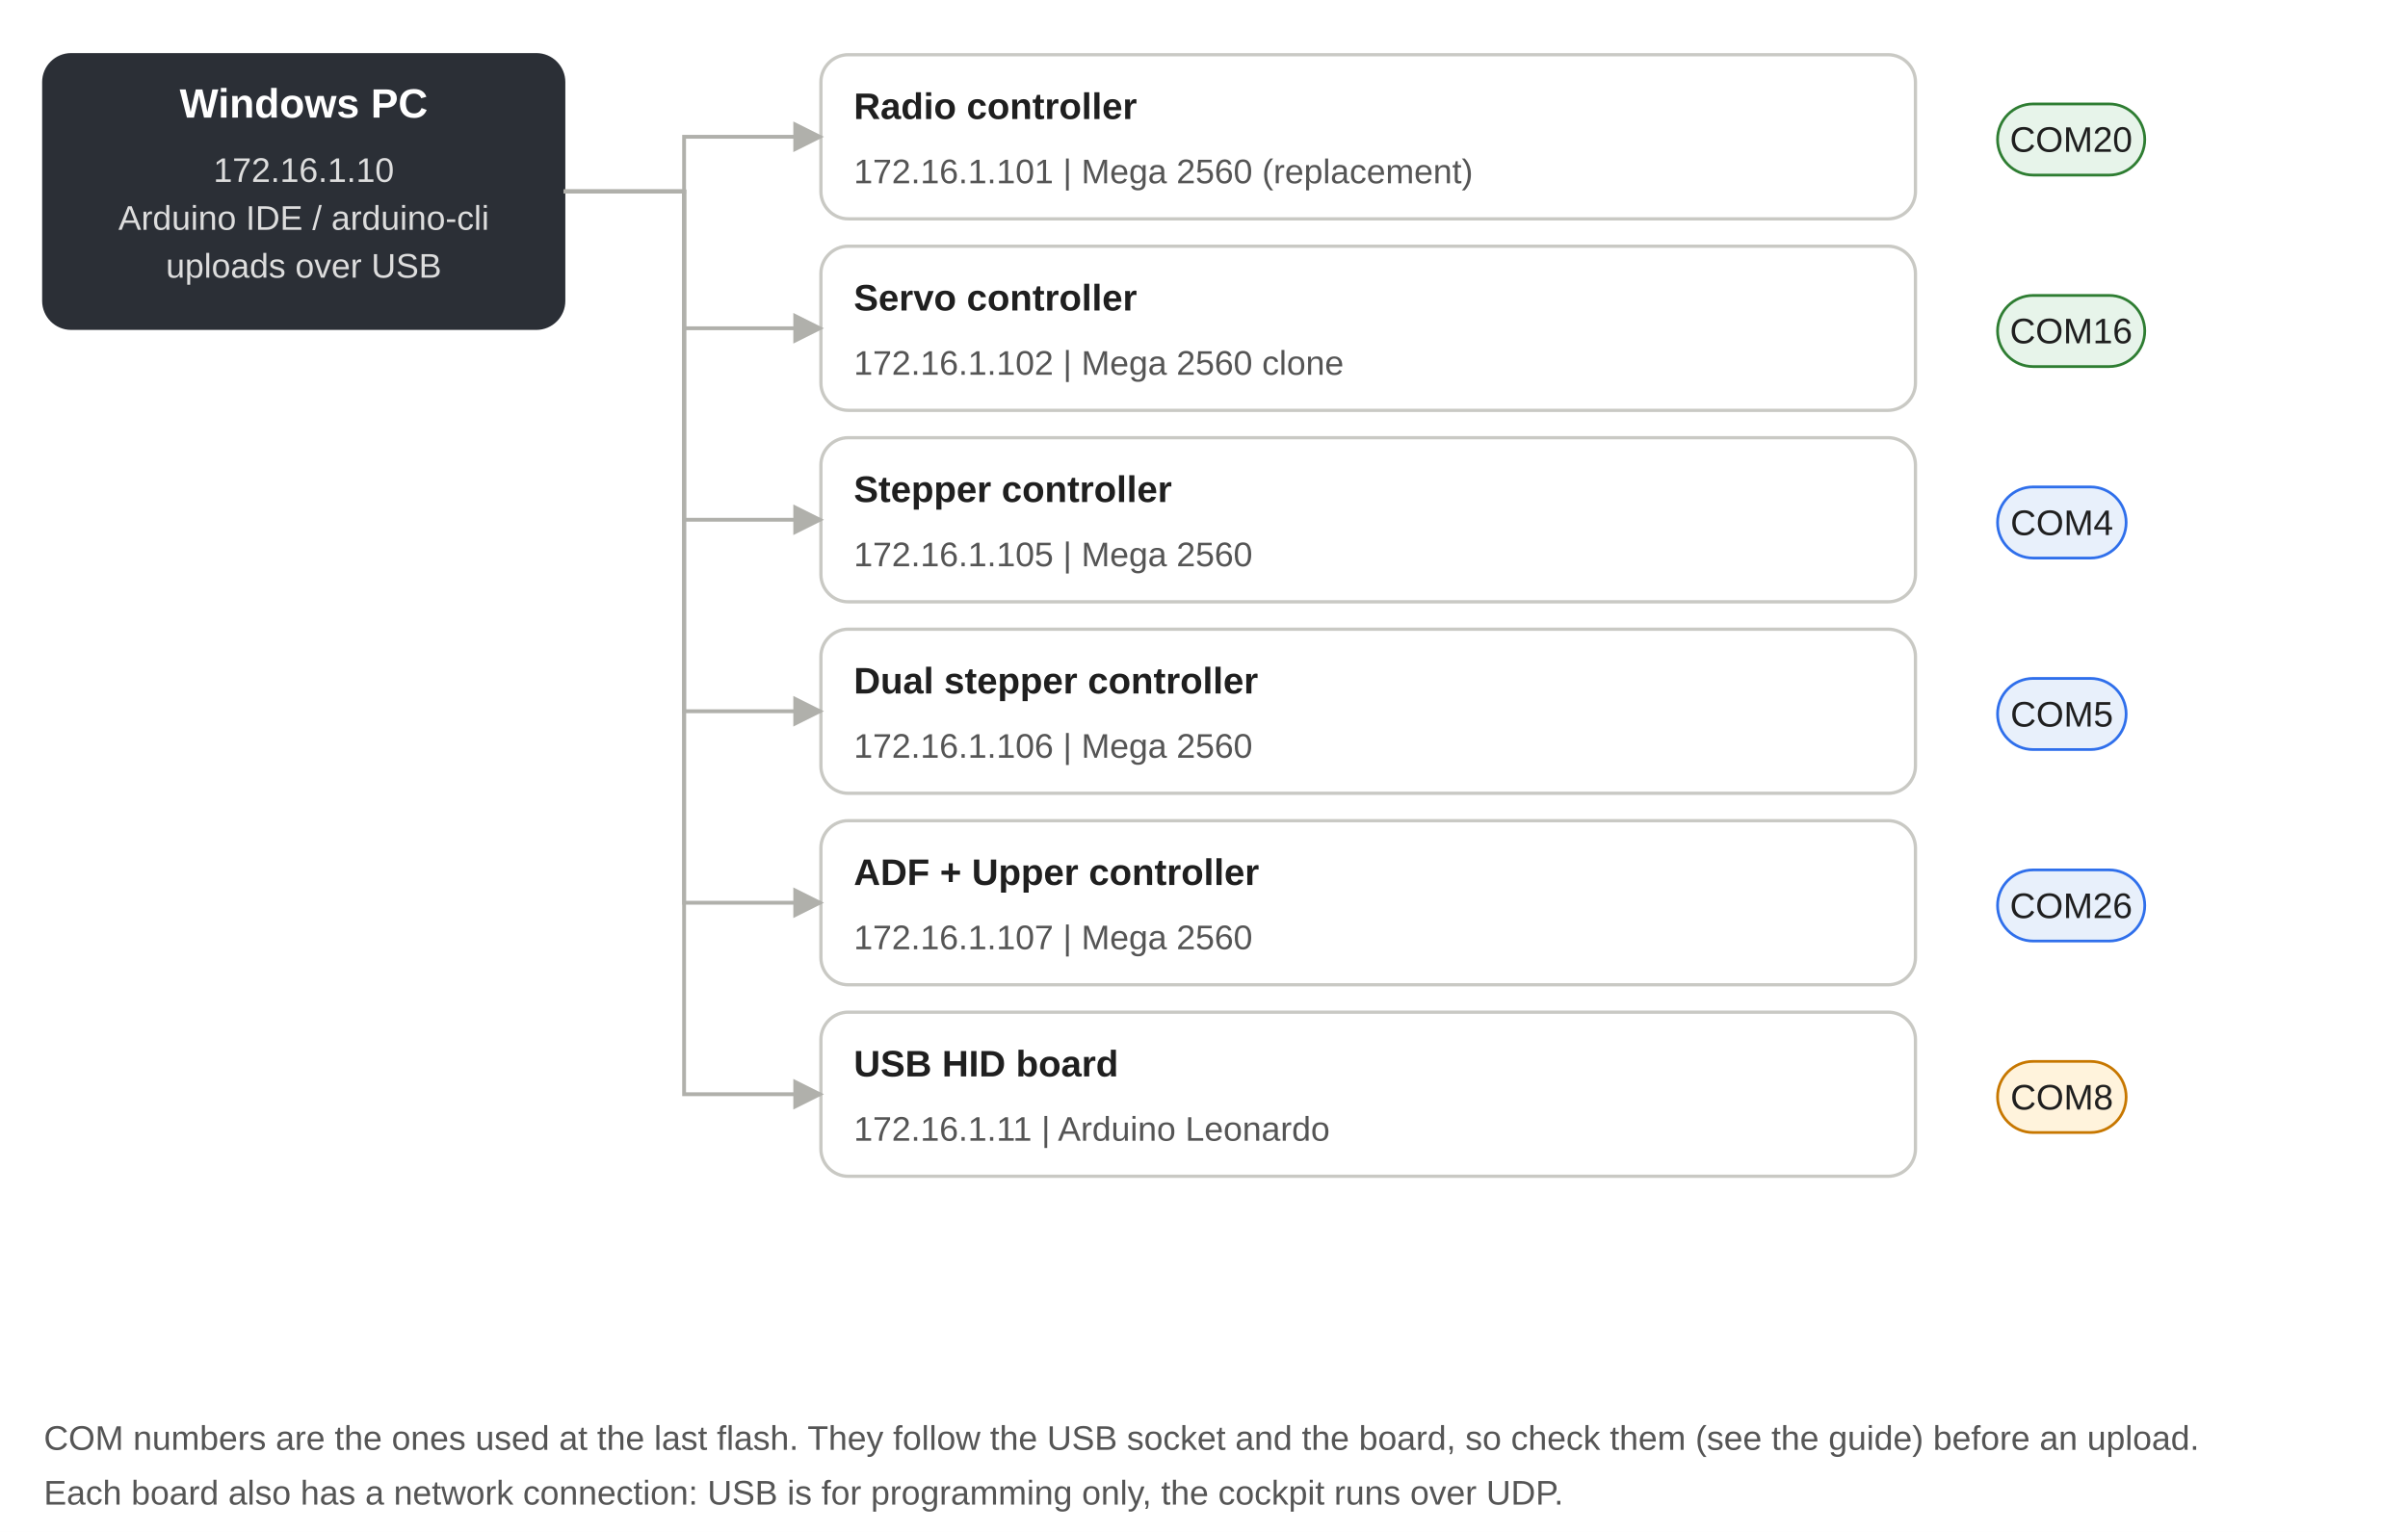
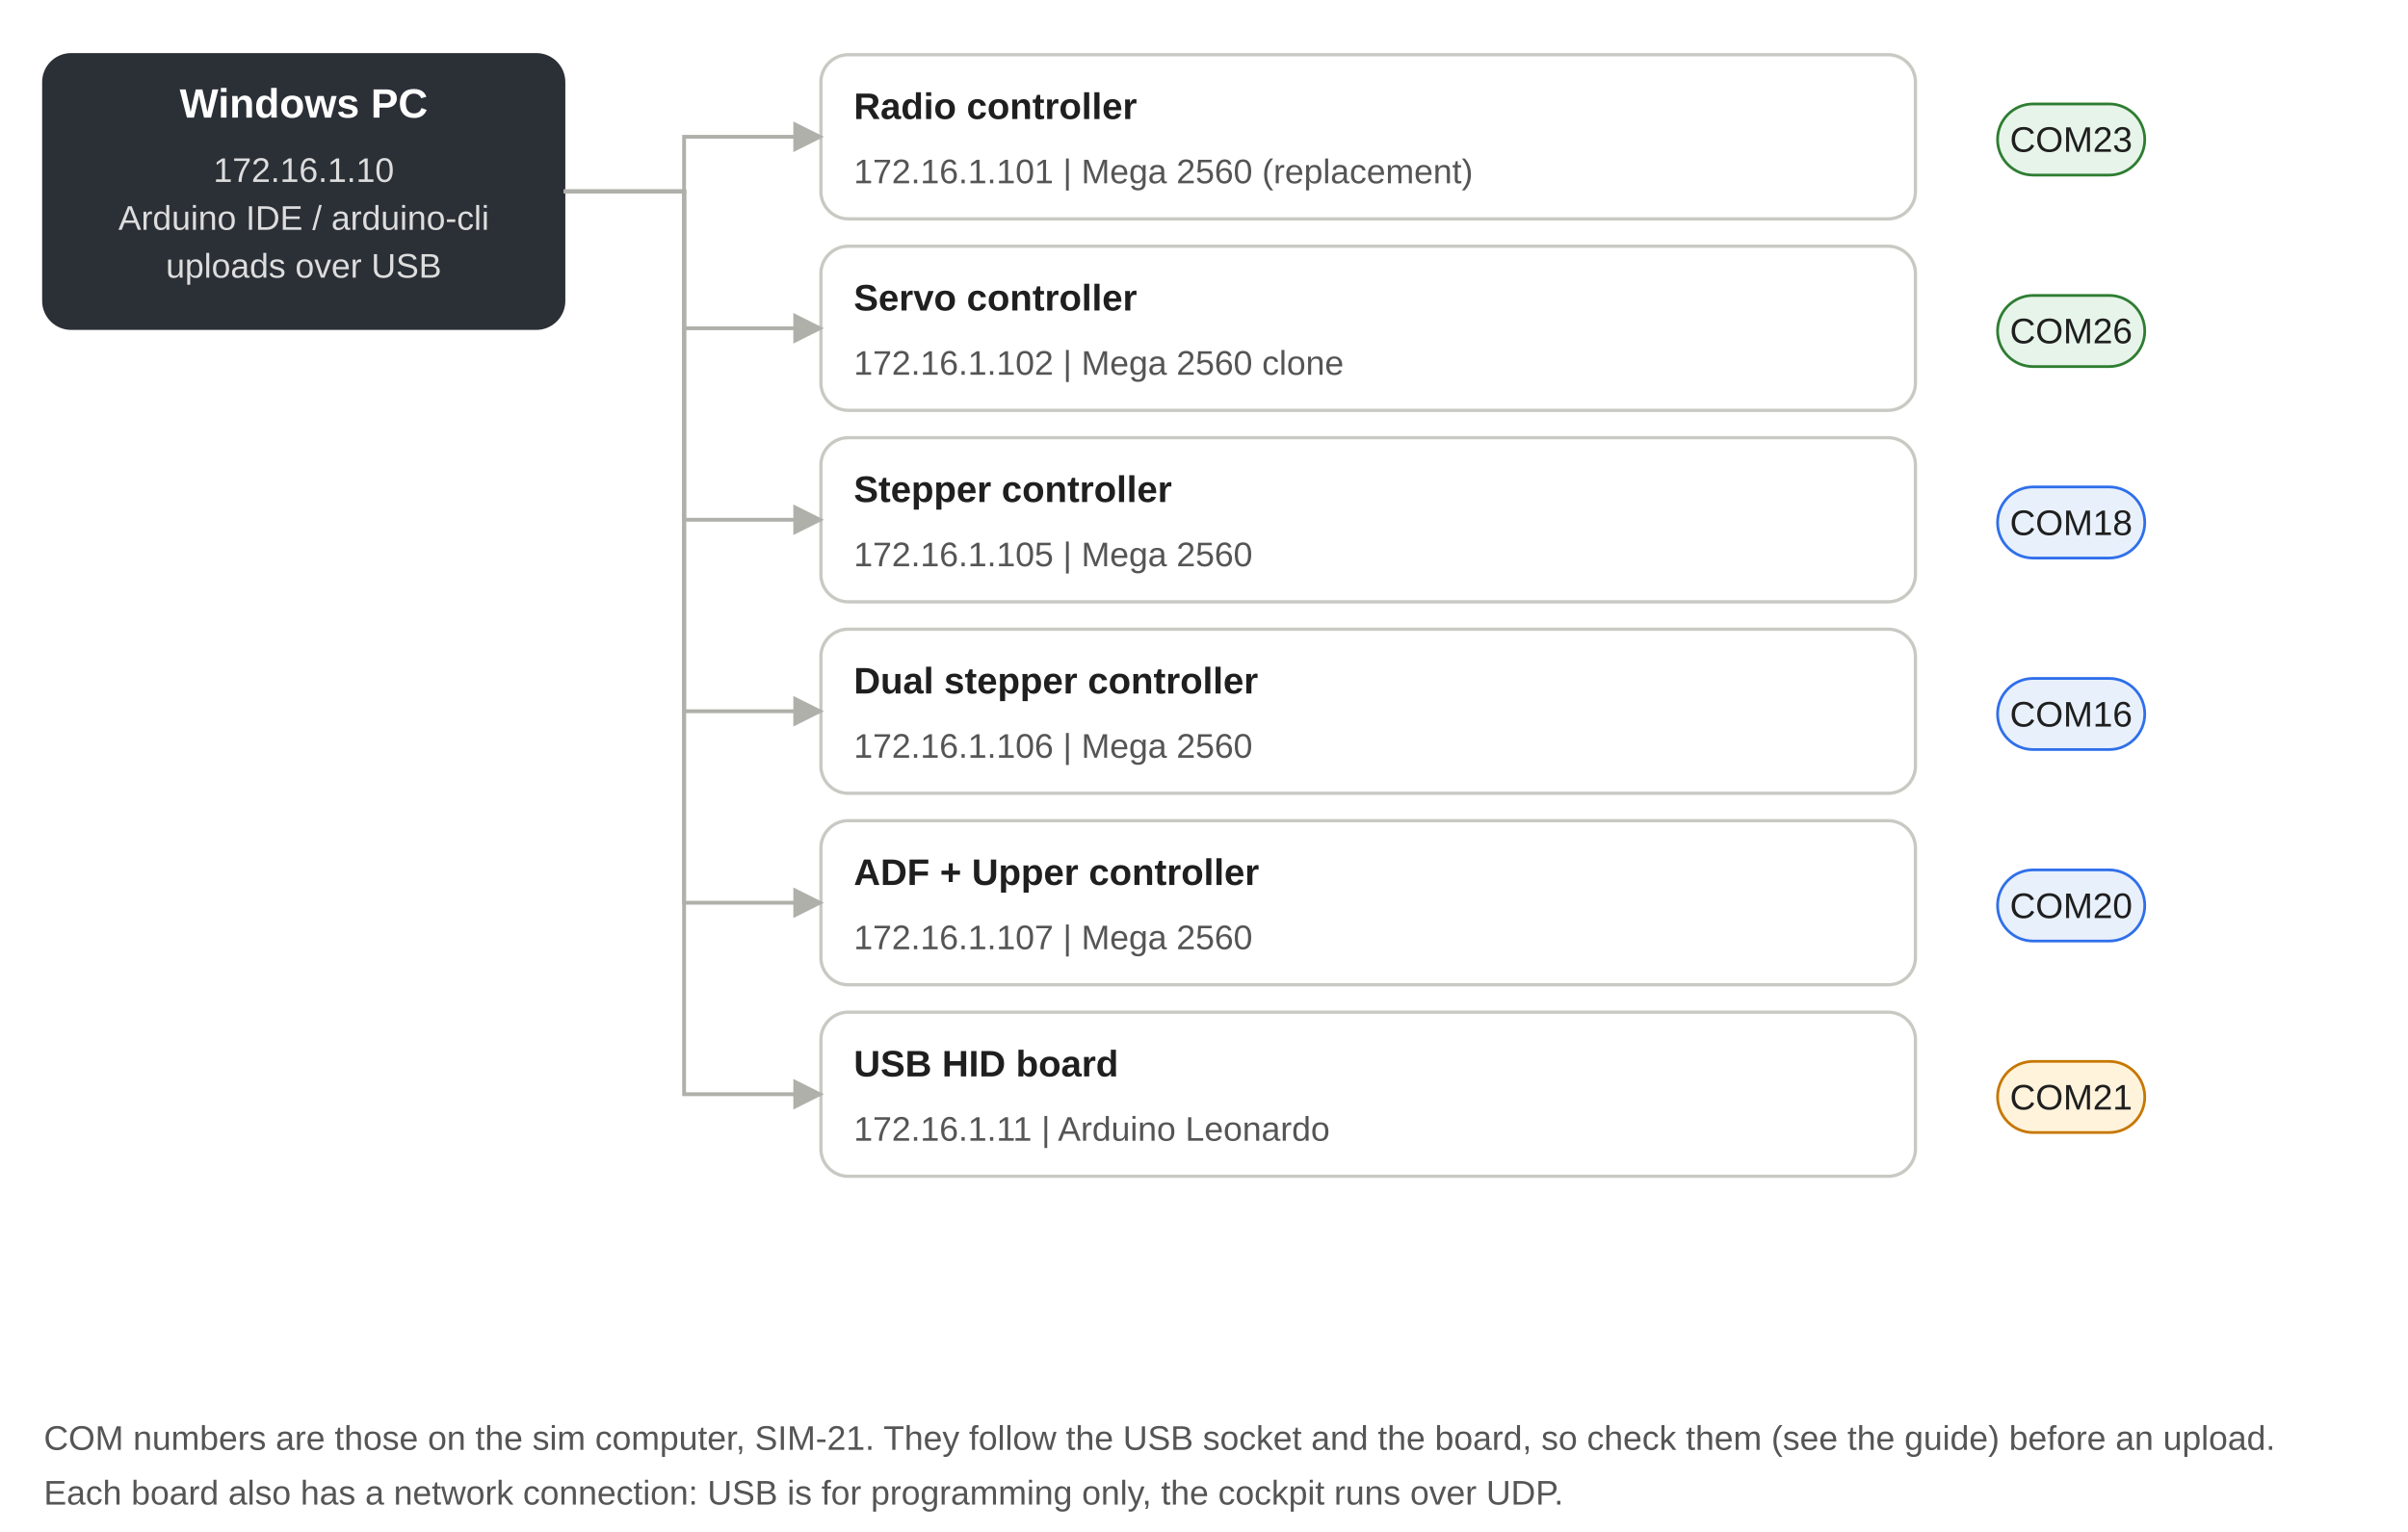
<svg xmlns="http://www.w3.org/2000/svg" width="880" height="560" viewBox="0 0 880 560">
  <rect width="880" height="560" fill="#FFFFFF" />
  <defs>
    <marker id="ahB0B0AB" viewBox="0 0 10 10" refX="9" refY="5" markerWidth="8" markerHeight="8" orient="auto">
      <path d="M 0 0 L 10 5 L 0 10 z" fill="#B0B0AB" />
    </marker>
    <marker id="ahsB0B0AB" viewBox="0 0 10 10" refX="1" refY="5" markerWidth="8" markerHeight="8" orient="auto-start-reverse">
      <path d="M 0 0 L 10 5 L 0 10 z" fill="#B0B0AB" />
    </marker>
  </defs>
  <rect x="16.0" y="20.0" width="190.0" height="100.0" rx="10" ry="10" fill="#2B2F36" stroke="#2B2F36" stroke-width="1.2" />
  <text x="111.0" y="43.0" font-family="Liberation Sans, Arial, Helvetica, sans-serif" font-size="15" font-weight="700" fill="#FFFFFF" text-anchor="middle">Windows PC</text>
  <text x="111.0" y="66.5" font-family="Liberation Sans, Arial, Helvetica, sans-serif" font-size="12.5" font-weight="400" fill="#DDDDDD" text-anchor="middle">172.16.1.10</text>
  <text x="111.0" y="84.0" font-family="Liberation Sans, Arial, Helvetica, sans-serif" font-size="12.5" font-weight="400" fill="#DDDDDD" text-anchor="middle">Arduino IDE / arduino-cli</text>
  <text x="111.0" y="101.5" font-family="Liberation Sans, Arial, Helvetica, sans-serif" font-size="12.5" font-weight="400" fill="#DDDDDD" text-anchor="middle">uploads over USB</text>
  <rect x="300.0" y="20.0" width="400.0" height="60.0" rx="10" ry="10" fill="#FFFFFF" stroke="#C9C9C4" stroke-width="1.2" />
  <text x="312.0" y="43.5" font-family="Liberation Sans, Arial, Helvetica, sans-serif" font-size="13.5" font-weight="700" fill="#1F1F1F" text-anchor="start">Radio controller</text>
  <text x="312.0" y="67.0" font-family="Liberation Sans, Arial, Helvetica, sans-serif" font-size="12.5" font-weight="400" fill="#555555" text-anchor="start">172.16.1.101   |   Mega 2560 (replacement)</text>
  <rect x="730.0" y="38.0" width="53.8" height="26.0" rx="13.0" ry="13.0" fill="#E7F4EA" stroke="#2E7D32" stroke-width="1" />
-   <text x="756.9" y="55.5" font-family="Liberation Sans, Arial, Helvetica, sans-serif" font-size="13" font-weight="400" fill="#1F1F1F" text-anchor="middle">COM20</text>
+   <text x="756.9" y="55.5" font-family="Liberation Sans, Arial, Helvetica, sans-serif" font-size="13" font-weight="400" fill="#1F1F1F" text-anchor="middle">COM23</text>
  <path d="M 206.0 70.0 L 250.0 70.0 L 250.0 50.0 L 300.0 50.0" fill="none" stroke="#B0B0AB" stroke-width="1.4" marker-end="url(#ahB0B0AB)" />
  <rect x="300.0" y="90.0" width="400.0" height="60.0" rx="10" ry="10" fill="#FFFFFF" stroke="#C9C9C4" stroke-width="1.2" />
  <text x="312.0" y="113.5" font-family="Liberation Sans, Arial, Helvetica, sans-serif" font-size="13.5" font-weight="700" fill="#1F1F1F" text-anchor="start">Servo controller</text>
  <text x="312.0" y="137.0" font-family="Liberation Sans, Arial, Helvetica, sans-serif" font-size="12.5" font-weight="400" fill="#555555" text-anchor="start">172.16.1.102   |   Mega 2560 clone</text>
  <rect x="730.0" y="108.0" width="53.8" height="26.0" rx="13.0" ry="13.0" fill="#E7F4EA" stroke="#2E7D32" stroke-width="1" />
-   <text x="756.9" y="125.5" font-family="Liberation Sans, Arial, Helvetica, sans-serif" font-size="13" font-weight="400" fill="#1F1F1F" text-anchor="middle">COM16</text>
+   <text x="756.9" y="125.5" font-family="Liberation Sans, Arial, Helvetica, sans-serif" font-size="13" font-weight="400" fill="#1F1F1F" text-anchor="middle">COM26</text>
  <path d="M 206.0 70.0 L 250.0 70.0 L 250.0 120.0 L 300.0 120.0" fill="none" stroke="#B0B0AB" stroke-width="1.4" marker-end="url(#ahB0B0AB)" />
  <rect x="300.0" y="160.0" width="400.0" height="60.0" rx="10" ry="10" fill="#FFFFFF" stroke="#C9C9C4" stroke-width="1.2" />
  <text x="312.0" y="183.5" font-family="Liberation Sans, Arial, Helvetica, sans-serif" font-size="13.5" font-weight="700" fill="#1F1F1F" text-anchor="start">Stepper controller</text>
  <text x="312.0" y="207.0" font-family="Liberation Sans, Arial, Helvetica, sans-serif" font-size="12.5" font-weight="400" fill="#555555" text-anchor="start">172.16.1.105   |   Mega 2560</text>
-   <rect x="730.0" y="178.0" width="47.0" height="26.0" rx="13.0" ry="13.0" fill="#E8F0FB" stroke="#2F6FEB" stroke-width="1" />
-   <text x="753.5" y="195.6" font-family="Liberation Sans, Arial, Helvetica, sans-serif" font-size="13" font-weight="400" fill="#1F1F1F" text-anchor="middle">COM4</text>
+   <rect x="730.0" y="178.0" width="53.8" height="26.0" rx="13.0" ry="13.0" fill="#E8F0FB" stroke="#2F6FEB" stroke-width="1" />
+   <text x="756.9" y="195.6" font-family="Liberation Sans, Arial, Helvetica, sans-serif" font-size="13" font-weight="400" fill="#1F1F1F" text-anchor="middle">COM18</text>
  <path d="M 206.0 70.0 L 250.0 70.0 L 250.0 190.0 L 300.0 190.0" fill="none" stroke="#B0B0AB" stroke-width="1.4" marker-end="url(#ahB0B0AB)" />
  <rect x="300.0" y="230.0" width="400.0" height="60.0" rx="10" ry="10" fill="#FFFFFF" stroke="#C9C9C4" stroke-width="1.2" />
  <text x="312.0" y="253.5" font-family="Liberation Sans, Arial, Helvetica, sans-serif" font-size="13.5" font-weight="700" fill="#1F1F1F" text-anchor="start">Dual stepper controller</text>
  <text x="312.0" y="277.0" font-family="Liberation Sans, Arial, Helvetica, sans-serif" font-size="12.5" font-weight="400" fill="#555555" text-anchor="start">172.16.1.106   |   Mega 2560</text>
-   <rect x="730.0" y="248.0" width="47.0" height="26.0" rx="13.0" ry="13.0" fill="#E8F0FB" stroke="#2F6FEB" stroke-width="1" />
-   <text x="753.5" y="265.6" font-family="Liberation Sans, Arial, Helvetica, sans-serif" font-size="13" font-weight="400" fill="#1F1F1F" text-anchor="middle">COM5</text>
+   <rect x="730.0" y="248.0" width="53.8" height="26.0" rx="13.0" ry="13.0" fill="#E8F0FB" stroke="#2F6FEB" stroke-width="1" />
+   <text x="756.9" y="265.6" font-family="Liberation Sans, Arial, Helvetica, sans-serif" font-size="13" font-weight="400" fill="#1F1F1F" text-anchor="middle">COM16</text>
  <path d="M 206.0 70.0 L 250.0 70.0 L 250.0 260.0 L 300.0 260.0" fill="none" stroke="#B0B0AB" stroke-width="1.4" marker-end="url(#ahB0B0AB)" />
  <rect x="300.0" y="300.0" width="400.0" height="60.0" rx="10" ry="10" fill="#FFFFFF" stroke="#C9C9C4" stroke-width="1.2" />
  <text x="312.0" y="323.5" font-family="Liberation Sans, Arial, Helvetica, sans-serif" font-size="13.5" font-weight="700" fill="#1F1F1F" text-anchor="start">ADF + Upper controller</text>
  <text x="312.0" y="347.0" font-family="Liberation Sans, Arial, Helvetica, sans-serif" font-size="12.5" font-weight="400" fill="#555555" text-anchor="start">172.16.1.107   |   Mega 2560</text>
  <rect x="730.0" y="318.0" width="53.8" height="26.0" rx="13.0" ry="13.0" fill="#E8F0FB" stroke="#2F6FEB" stroke-width="1" />
-   <text x="756.9" y="335.6" font-family="Liberation Sans, Arial, Helvetica, sans-serif" font-size="13" font-weight="400" fill="#1F1F1F" text-anchor="middle">COM26</text>
+   <text x="756.9" y="335.6" font-family="Liberation Sans, Arial, Helvetica, sans-serif" font-size="13" font-weight="400" fill="#1F1F1F" text-anchor="middle">COM20</text>
  <path d="M 206.0 70.0 L 250.0 70.0 L 250.0 330.0 L 300.0 330.0" fill="none" stroke="#B0B0AB" stroke-width="1.4" marker-end="url(#ahB0B0AB)" />
  <rect x="300.0" y="370.0" width="400.0" height="60.0" rx="10" ry="10" fill="#FFFFFF" stroke="#C9C9C4" stroke-width="1.2" />
  <text x="312.0" y="393.5" font-family="Liberation Sans, Arial, Helvetica, sans-serif" font-size="13.5" font-weight="700" fill="#1F1F1F" text-anchor="start">USB HID board</text>
  <text x="312.0" y="417.0" font-family="Liberation Sans, Arial, Helvetica, sans-serif" font-size="12.5" font-weight="400" fill="#555555" text-anchor="start">172.16.1.11   |   Arduino Leonardo</text>
-   <rect x="730.0" y="388.0" width="47.0" height="26.0" rx="13.0" ry="13.0" fill="#FFF3DC" stroke="#C77700" stroke-width="1" />
-   <text x="753.5" y="405.6" font-family="Liberation Sans, Arial, Helvetica, sans-serif" font-size="13" font-weight="400" fill="#1F1F1F" text-anchor="middle">COM8</text>
+   <rect x="730.0" y="388.0" width="53.8" height="26.0" rx="13.0" ry="13.0" fill="#FFF3DC" stroke="#C77700" stroke-width="1" />
+   <text x="756.9" y="405.6" font-family="Liberation Sans, Arial, Helvetica, sans-serif" font-size="13" font-weight="400" fill="#1F1F1F" text-anchor="middle">COM21</text>
  <path d="M 206.0 70.0 L 250.0 70.0 L 250.0 400.0 L 300.0 400.0" fill="none" stroke="#B0B0AB" stroke-width="1.4" marker-end="url(#ahB0B0AB)" />
-   <text x="16.0" y="530.0" font-family="Liberation Sans, Arial, Helvetica, sans-serif" font-size="12.5" font-weight="400" fill="#555555" text-anchor="start">COM numbers are the ones used at the last flash. They follow the USB socket and the board, so check them (see the guide) before an upload.</text>
+   <text x="16.0" y="530.0" font-family="Liberation Sans, Arial, Helvetica, sans-serif" font-size="12.5" font-weight="400" fill="#555555" text-anchor="start">COM numbers are those on the sim computer, SIM-21. They follow the USB socket and the board, so check them (see the guide) before an upload.</text>
  <text x="16.0" y="550.0" font-family="Liberation Sans, Arial, Helvetica, sans-serif" font-size="12.5" font-weight="400" fill="#555555" text-anchor="start">Each board also has a network connection: USB is for programming only, the cockpit runs over UDP.</text>
</svg>
